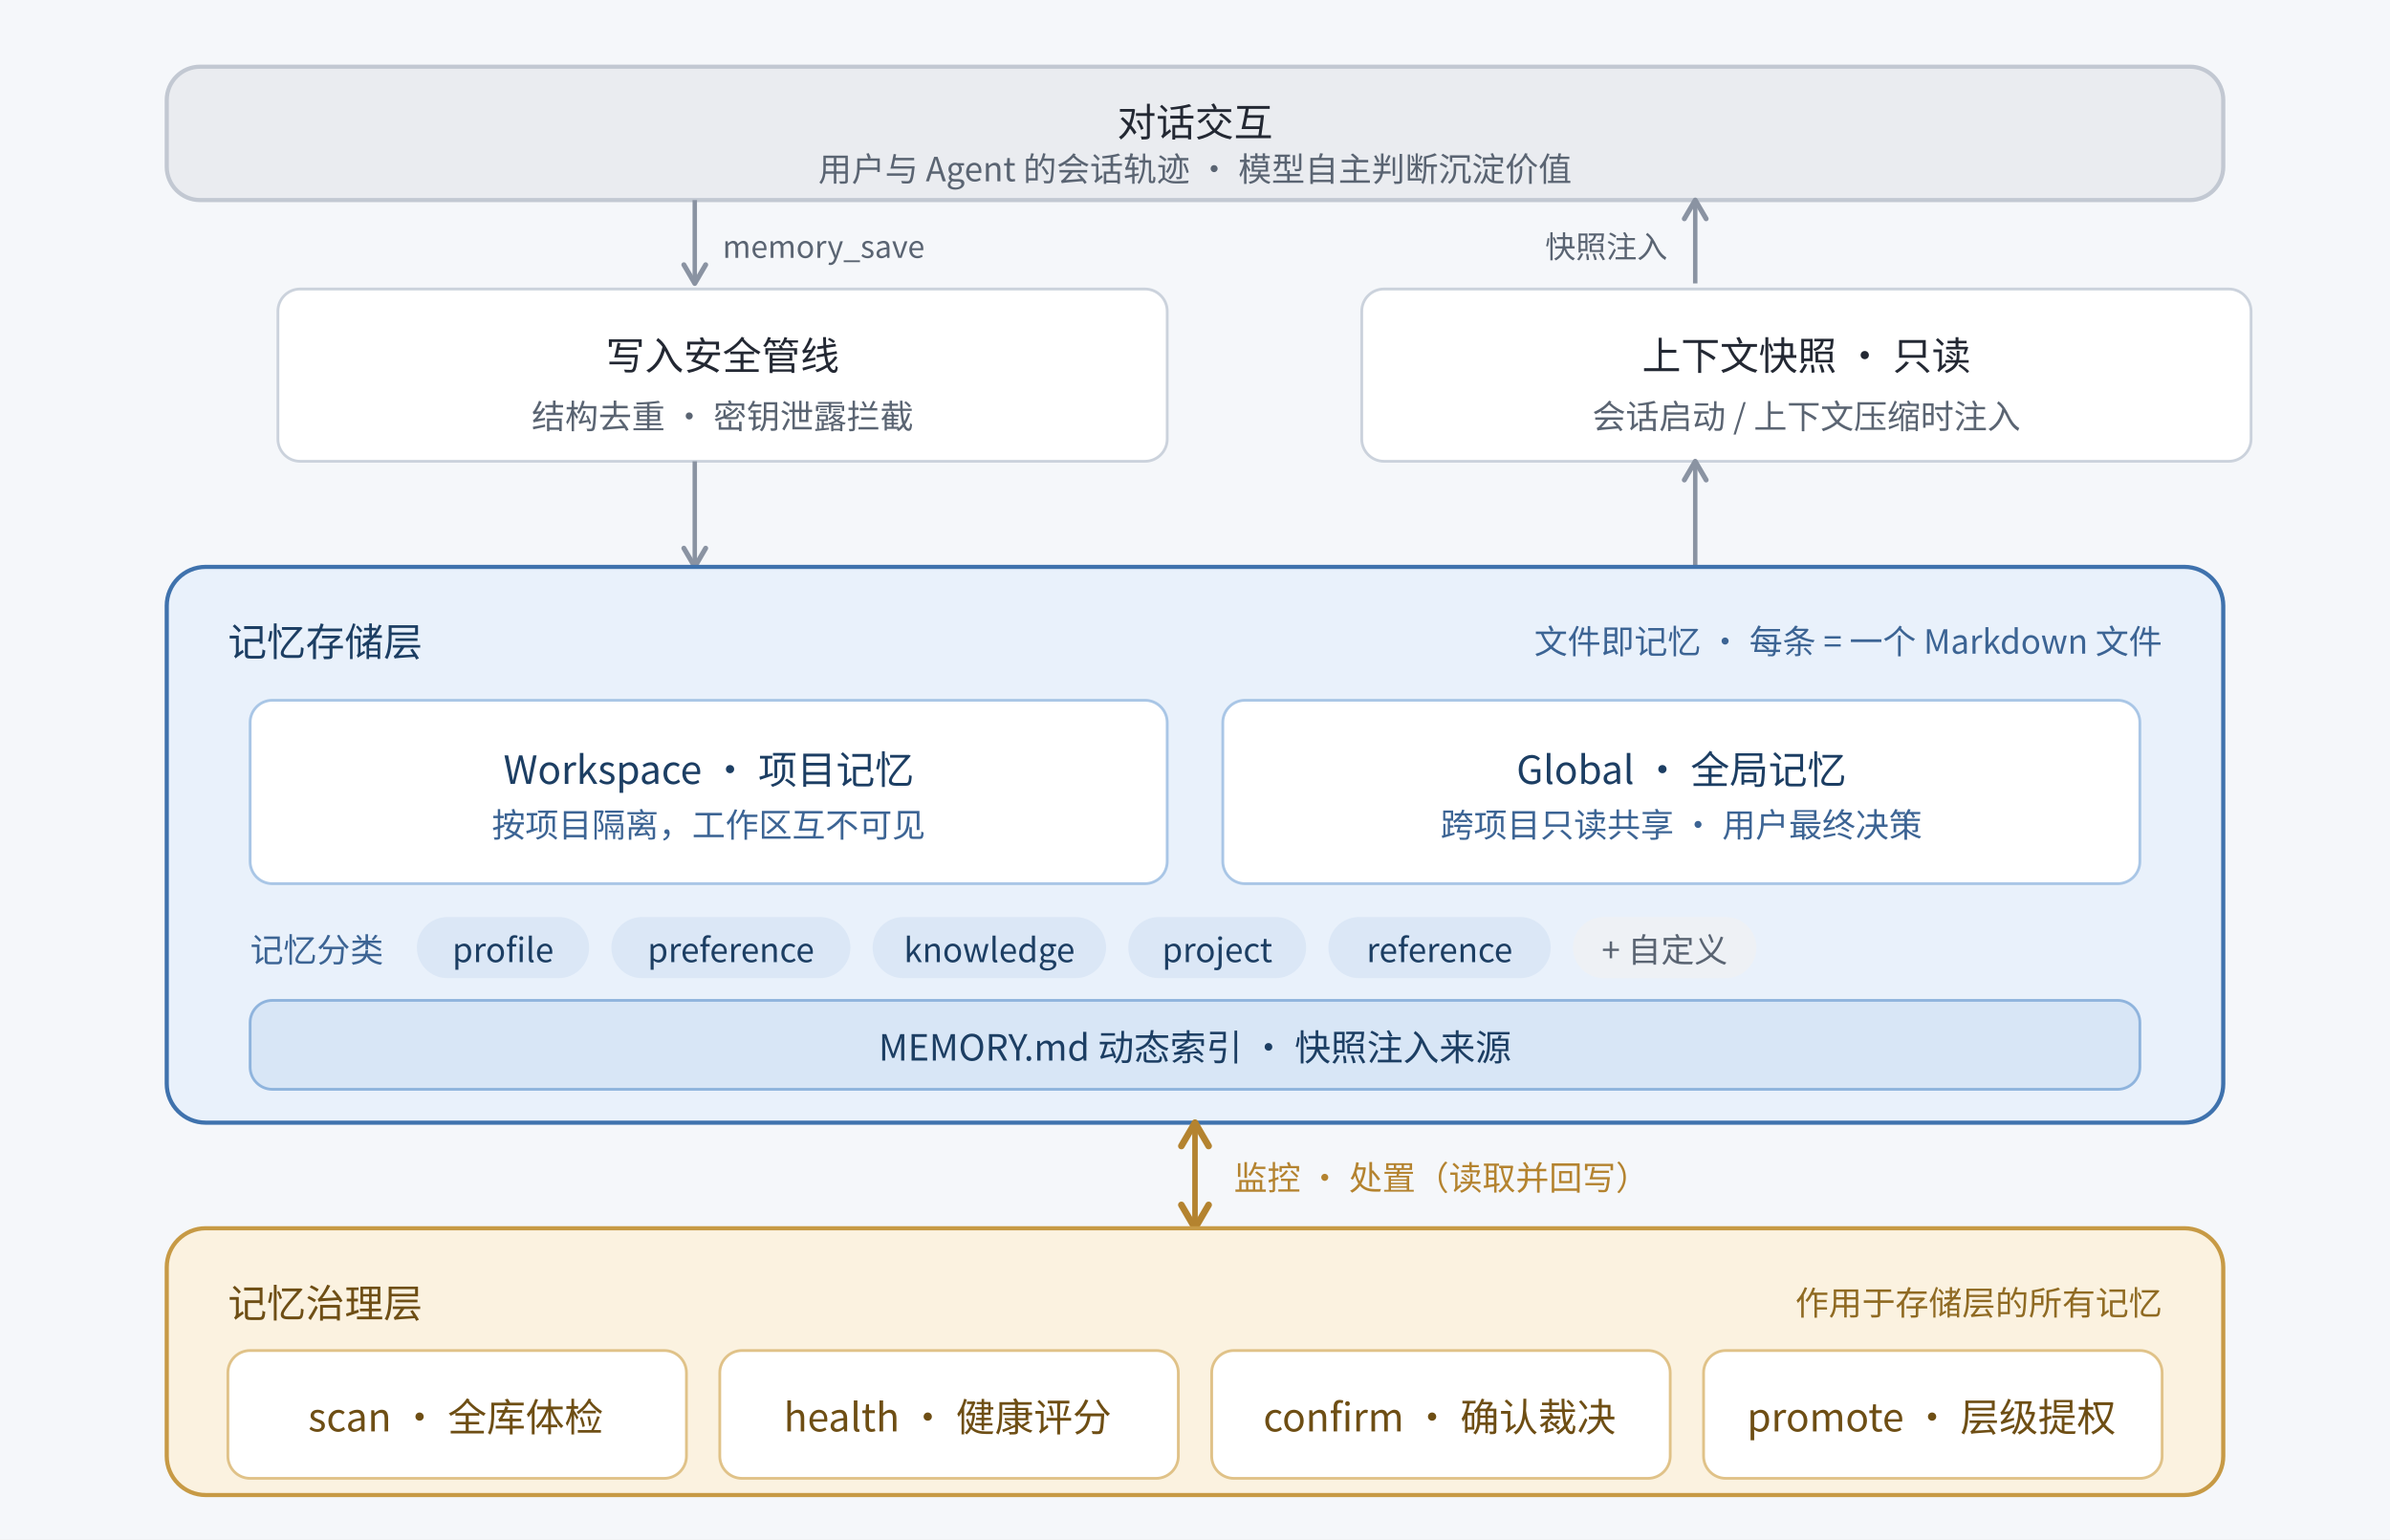
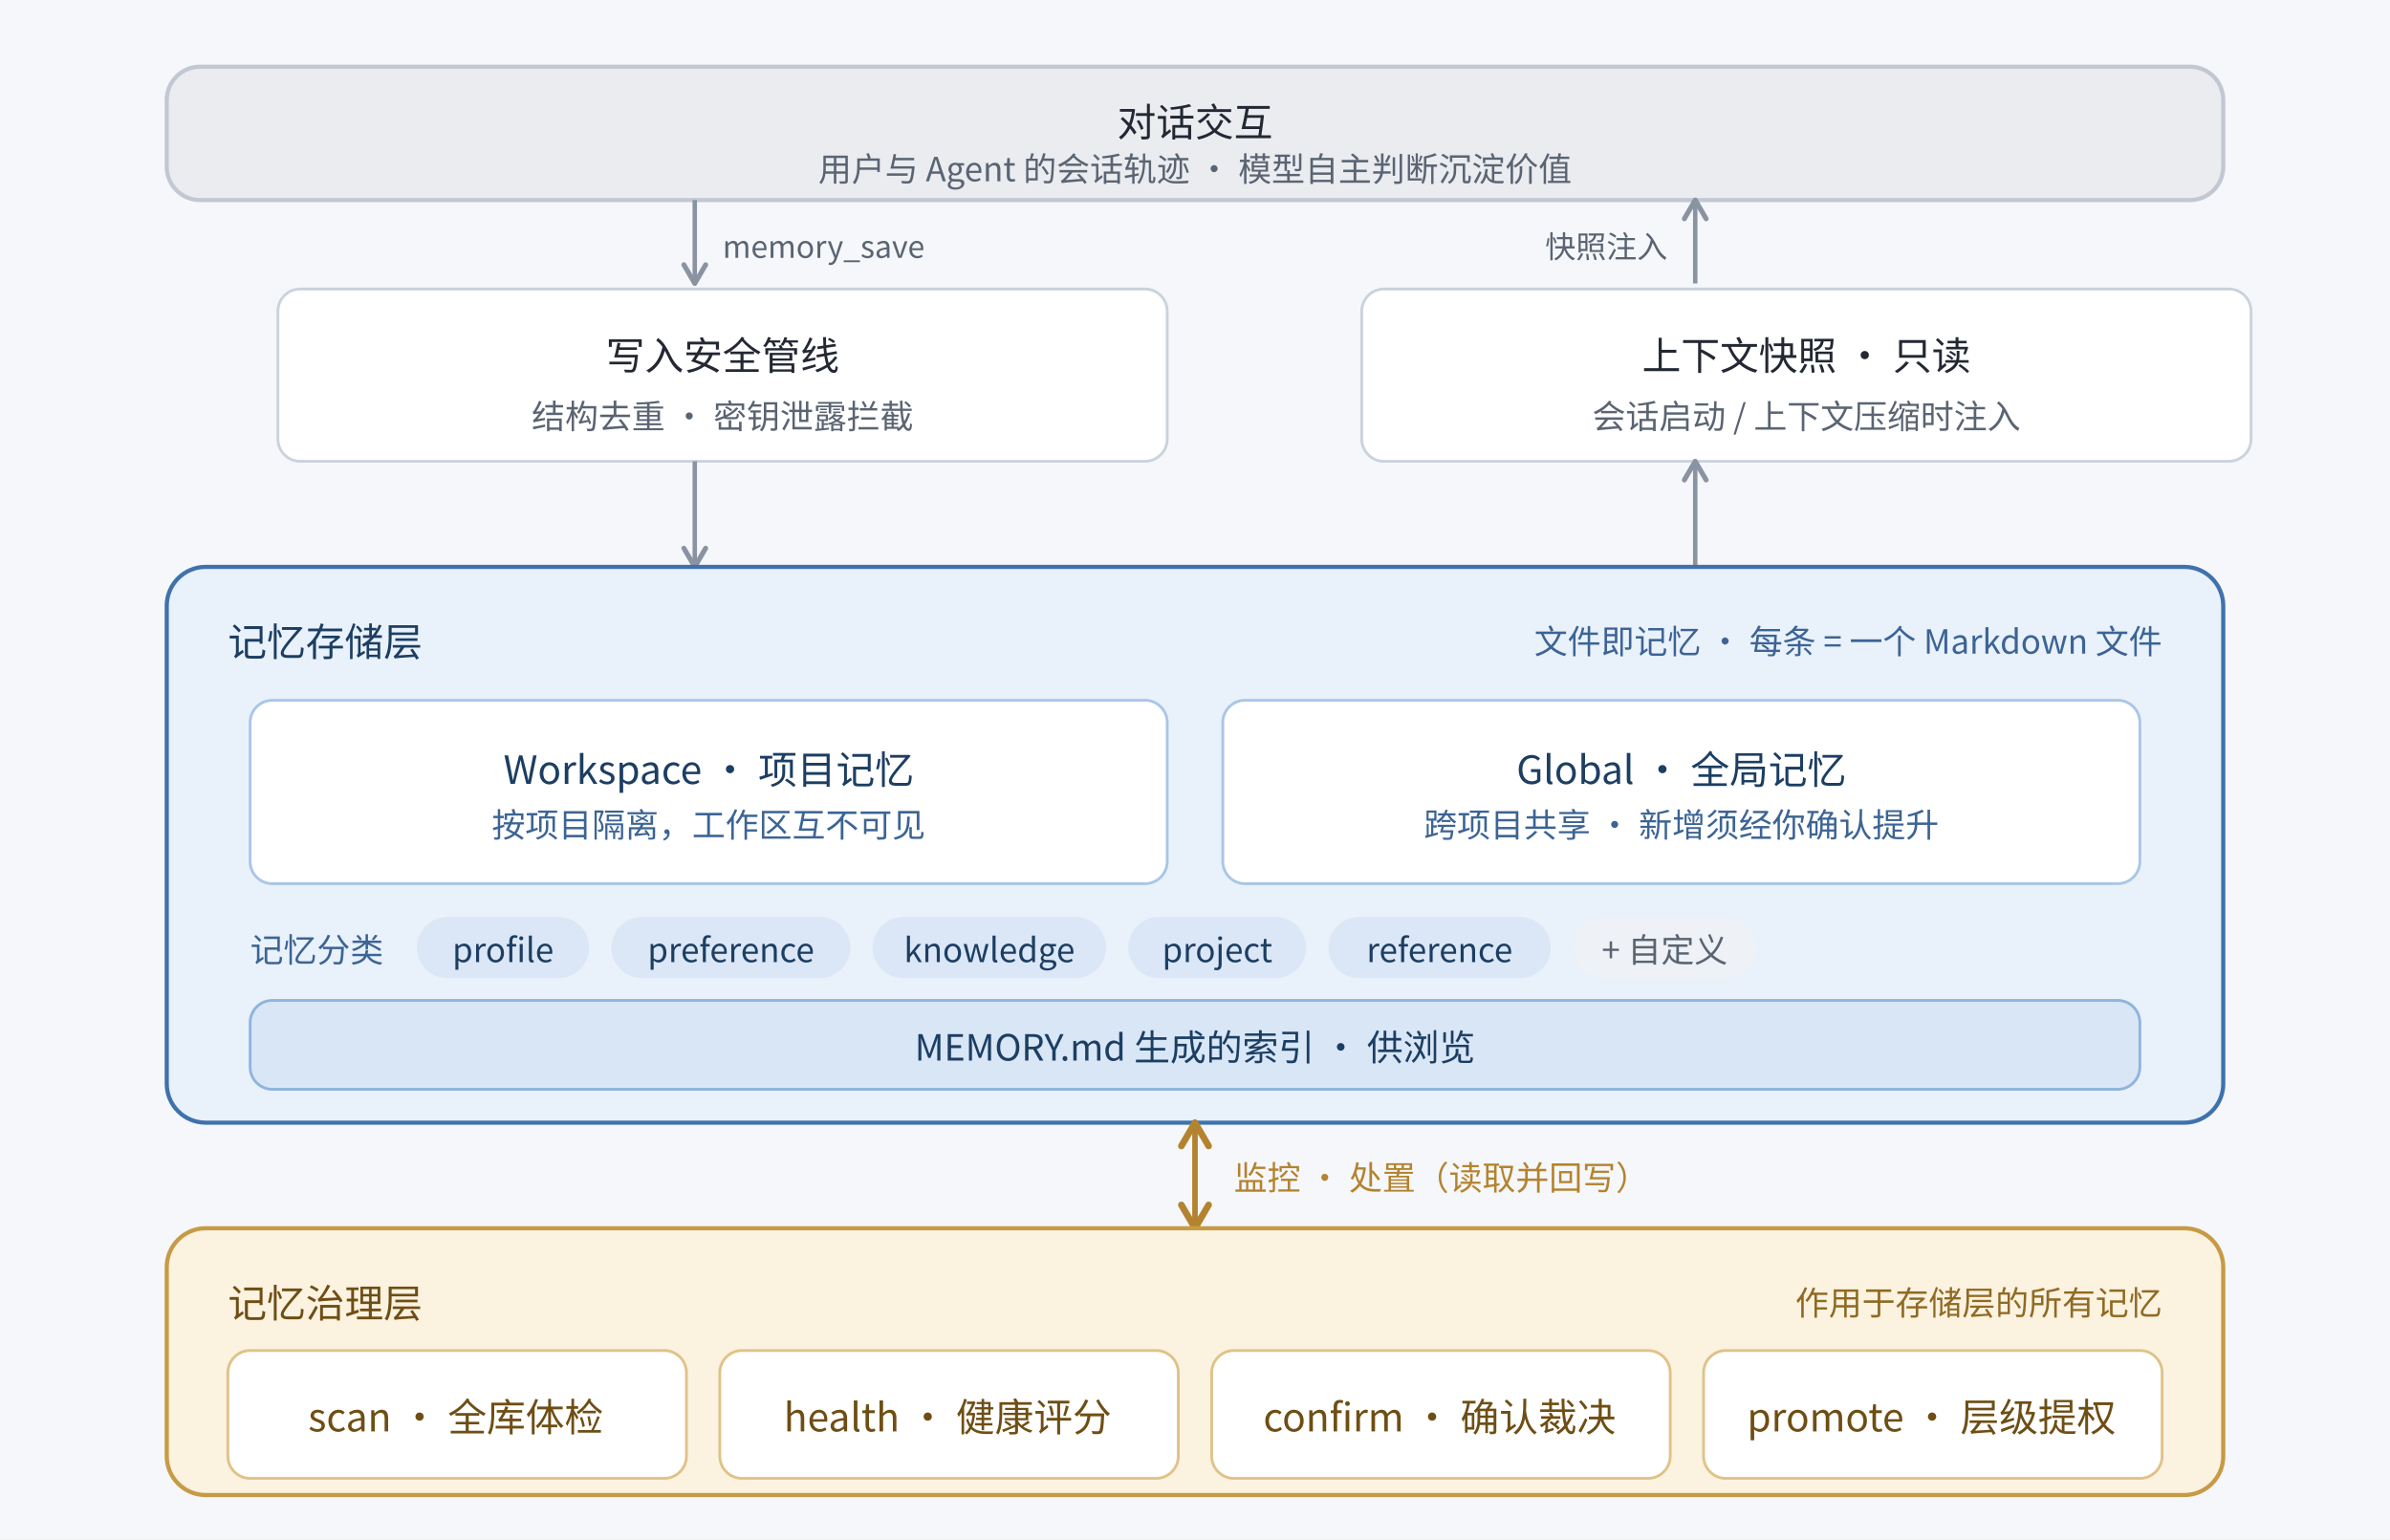
<svg xmlns="http://www.w3.org/2000/svg" viewBox="0 0 860 554" font-family="-apple-system, BlinkMacSystemFont, 'Segoe UI', 'PingFang SC', 'Hiragino Sans GB', 'Microsoft YaHei', 'Noto Sans CJK SC', sans-serif">
  <rect width="860" height="554" fill="#F5F7FA" />
  <defs>
    <marker id="n" viewBox="0 0 10 10" refX="8" refY="5" markerWidth="7" markerHeight="7" orient="auto-start-reverse">
      <path d="M2 1.5L8 5L2 8.5" fill="none" stroke="#8A93A2" stroke-width="1.6" stroke-linecap="round" stroke-linejoin="round" />
    </marker>
    <marker id="g" viewBox="0 0 10 10" refX="8" refY="5" markerWidth="7" markerHeight="7" orient="auto-start-reverse">
      <path d="M2 1.5L8 5L2 8.5" fill="none" stroke="#B4832F" stroke-width="1.7" stroke-linecap="round" stroke-linejoin="round" />
    </marker>
  </defs>
  <rect x="60" y="24" width="740" height="48" rx="12" fill="#EAECF0" stroke="#C2C8D2" stroke-width="1.5" />
  <text x="430" y="43" text-anchor="middle" dominant-baseline="central" font-size="14" font-weight="500" fill="#232833">对话交互</text>
  <text x="430" y="60" text-anchor="middle" dominant-baseline="central" font-size="12" fill="#5A6472">用户与 Agent 的会话轨迹 · 模型自主判断沉淀价值</text>
  <line x1="250" y1="72" x2="250" y2="102" stroke="#8A93A2" stroke-width="1.6" marker-end="url(#n)" />
  <text x="260" y="88" dominant-baseline="central" font-size="11" fill="#5A6472">memory_save</text>
  <line x1="610" y1="102" x2="610" y2="72" stroke="#8A93A2" stroke-width="1.6" marker-end="url(#n)" />
  <text x="600" y="88" text-anchor="end" dominant-baseline="central" font-size="11" fill="#5A6472">快照注入</text>
  <rect x="100" y="104" width="320" height="62" rx="8" fill="#FFFFFF" stroke="#CBD2DC" stroke-width="1" />
  <text x="260" y="127" text-anchor="middle" dominant-baseline="central" font-size="14" font-weight="500" fill="#232833">写入安全管线</text>
  <text x="260" y="149" text-anchor="middle" dominant-baseline="central" font-size="12" fill="#5A6472">结构去重 · 密钥泄露拦截</text>
  <rect x="490" y="104" width="320" height="62" rx="8" fill="#FFFFFF" stroke="#CBD2DC" stroke-width="1" />
  <text x="650" y="127" text-anchor="middle" dominant-baseline="central" font-size="14" font-weight="500" fill="#232833">上下文快照 · 只读</text>
  <text x="650" y="149" text-anchor="middle" dominant-baseline="central" font-size="12" fill="#5A6472">会话启动 / 上下文压缩时注入</text>
  <line x1="250" y1="166" x2="250" y2="204" stroke="#8A93A2" stroke-width="1.6" marker-end="url(#n)" />
  <line x1="610" y1="204" x2="610" y2="166" stroke="#8A93A2" stroke-width="1.6" marker-end="url(#n)" />
  <rect x="60" y="204" width="740" height="200" rx="14" fill="#E9F1FB" stroke="#3F72AD" stroke-width="1.5" />
  <text x="82" y="230" dominant-baseline="central" font-size="14" font-weight="500" fill="#1C3E63">记忆存储层</text>
  <text x="778" y="230" text-anchor="end" dominant-baseline="central" font-size="12" fill="#3C6494">文件即记忆 · 每条 = 一个 Markdown 文件</text>
  <rect x="90" y="252" width="330" height="66" rx="8" fill="#FFFFFF" stroke="#A9C6E6" stroke-width="1" />
  <text x="255" y="276" text-anchor="middle" dominant-baseline="central" font-size="14" font-weight="500" fill="#1C3E63">Workspace · 项目记忆</text>
  <text x="255" y="296" text-anchor="middle" dominant-baseline="central" font-size="12" fill="#3C6494">按项目隔离，工作区互不可见</text>
  <rect x="440" y="252" width="330" height="66" rx="8" fill="#FFFFFF" stroke="#A9C6E6" stroke-width="1" />
  <text x="605" y="276" text-anchor="middle" dominant-baseline="central" font-size="14" font-weight="500" fill="#1C3E63">Global · 全局记忆</text>
-   <text x="605" y="296" text-anchor="middle" dominant-baseline="central" font-size="12" fill="#3C6494">跨项目只读共享 · 用户最终决策</text>
+   <text x="605" y="296" text-anchor="middle" dominant-baseline="central" font-size="12" fill="#3C6494">跨项目共享 · 新增须经你确认提升</text>
  <text x="90" y="341" dominant-baseline="central" font-size="12" fill="#3C6494">记忆分类</text>
  <rect x="150" y="330" width="62" height="22" rx="11" fill="#DBE7F6" />
  <text x="181" y="341" text-anchor="middle" dominant-baseline="central" font-size="12" fill="#1C3E63">profile</text>
  <rect x="220" y="330" width="86" height="22" rx="11" fill="#DBE7F6" />
  <text x="263" y="341" text-anchor="middle" dominant-baseline="central" font-size="12" fill="#1C3E63">preference</text>
  <rect x="314" y="330" width="84" height="22" rx="11" fill="#DBE7F6" />
  <text x="356" y="341" text-anchor="middle" dominant-baseline="central" font-size="12" fill="#1C3E63">knowledge</text>
  <rect x="406" y="330" width="64" height="22" rx="11" fill="#DBE7F6" />
  <text x="438" y="341" text-anchor="middle" dominant-baseline="central" font-size="12" fill="#1C3E63">project</text>
  <rect x="478" y="330" width="80" height="22" rx="11" fill="#DBE7F6" />
  <text x="518" y="341" text-anchor="middle" dominant-baseline="central" font-size="12" fill="#1C3E63">reference</text>
  <rect x="566" y="330" width="66" height="22" rx="11" fill="#EEF1F5" />
  <text x="599" y="341" text-anchor="middle" dominant-baseline="central" font-size="12" fill="#5A6472">+ 自定义</text>
  <rect x="90" y="360" width="680" height="32" rx="8" fill="#D8E6F6" stroke="#8FB4DD" stroke-width="1" />
-   <text x="430" y="376" text-anchor="middle" dominant-baseline="central" font-size="13" fill="#1C3E63">MEMORY.md 动态索引 · 快照注入来源</text>
+   <text x="430" y="376" text-anchor="middle" dominant-baseline="central" font-size="13" fill="#1C3E63">MEMORY.md 生成的索引 · 供浏览</text>
  <line x1="430" y1="404" x2="430" y2="442" stroke="#B4832F" stroke-width="2" marker-start="url(#g)" marker-end="url(#g)" />
  <text x="444" y="423" dominant-baseline="central" font-size="12" fill="#B4832F">监控 · 处置（读取并回写）</text>
  <rect x="60" y="442" width="740" height="96" rx="14" fill="#FBF2E0" stroke="#C79A45" stroke-width="1.5" />
  <text x="82" y="468" dominant-baseline="central" font-size="14" font-weight="500" fill="#6E4E14">记忆治理层</text>
  <text x="778" y="468" text-anchor="end" dominant-baseline="central" font-size="12" fill="#8F6A22">作用于存储层的所有记忆</text>
  <rect x="82" y="486" width="165" height="46" rx="8" fill="#FFFFFF" stroke="#E0C288" stroke-width="1" />
  <text x="164" y="509" text-anchor="middle" dominant-baseline="central" font-size="14" font-weight="500" fill="#6E4E14">scan · 全库体检</text>
  <rect x="259" y="486" width="165" height="46" rx="8" fill="#FFFFFF" stroke="#E0C288" stroke-width="1" />
  <text x="341" y="509" text-anchor="middle" dominant-baseline="central" font-size="14" font-weight="500" fill="#6E4E14">health · 健康评分</text>
  <rect x="436" y="486" width="165" height="46" rx="8" fill="#FFFFFF" stroke="#E0C288" stroke-width="1" />
  <text x="518" y="509" text-anchor="middle" dominant-baseline="central" font-size="14" font-weight="500" fill="#6E4E14">confirm · 确认裁决</text>
  <rect x="613" y="486" width="165" height="46" rx="8" fill="#FFFFFF" stroke="#E0C288" stroke-width="1" />
  <text x="695" y="509" text-anchor="middle" dominant-baseline="central" font-size="14" font-weight="500" fill="#6E4E14">promote · 层级提权</text>
</svg>
